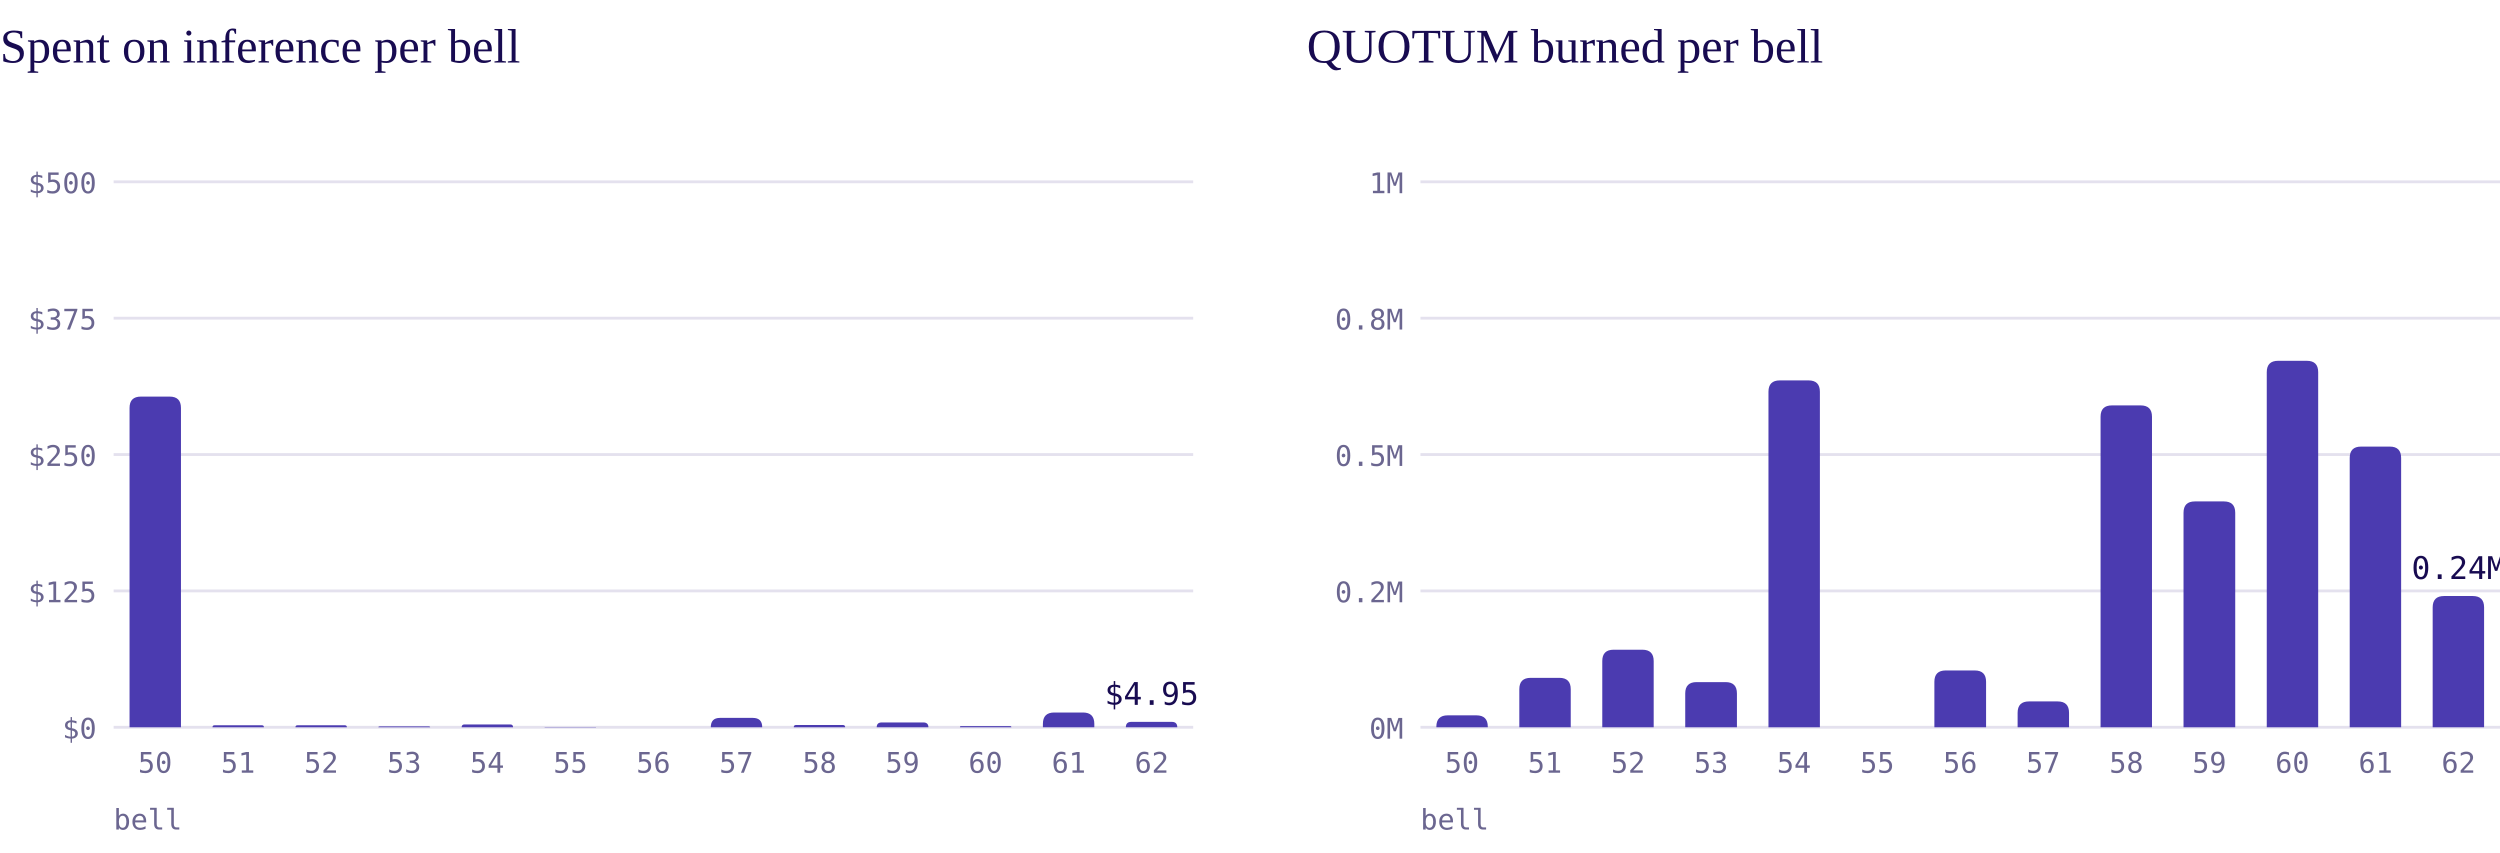
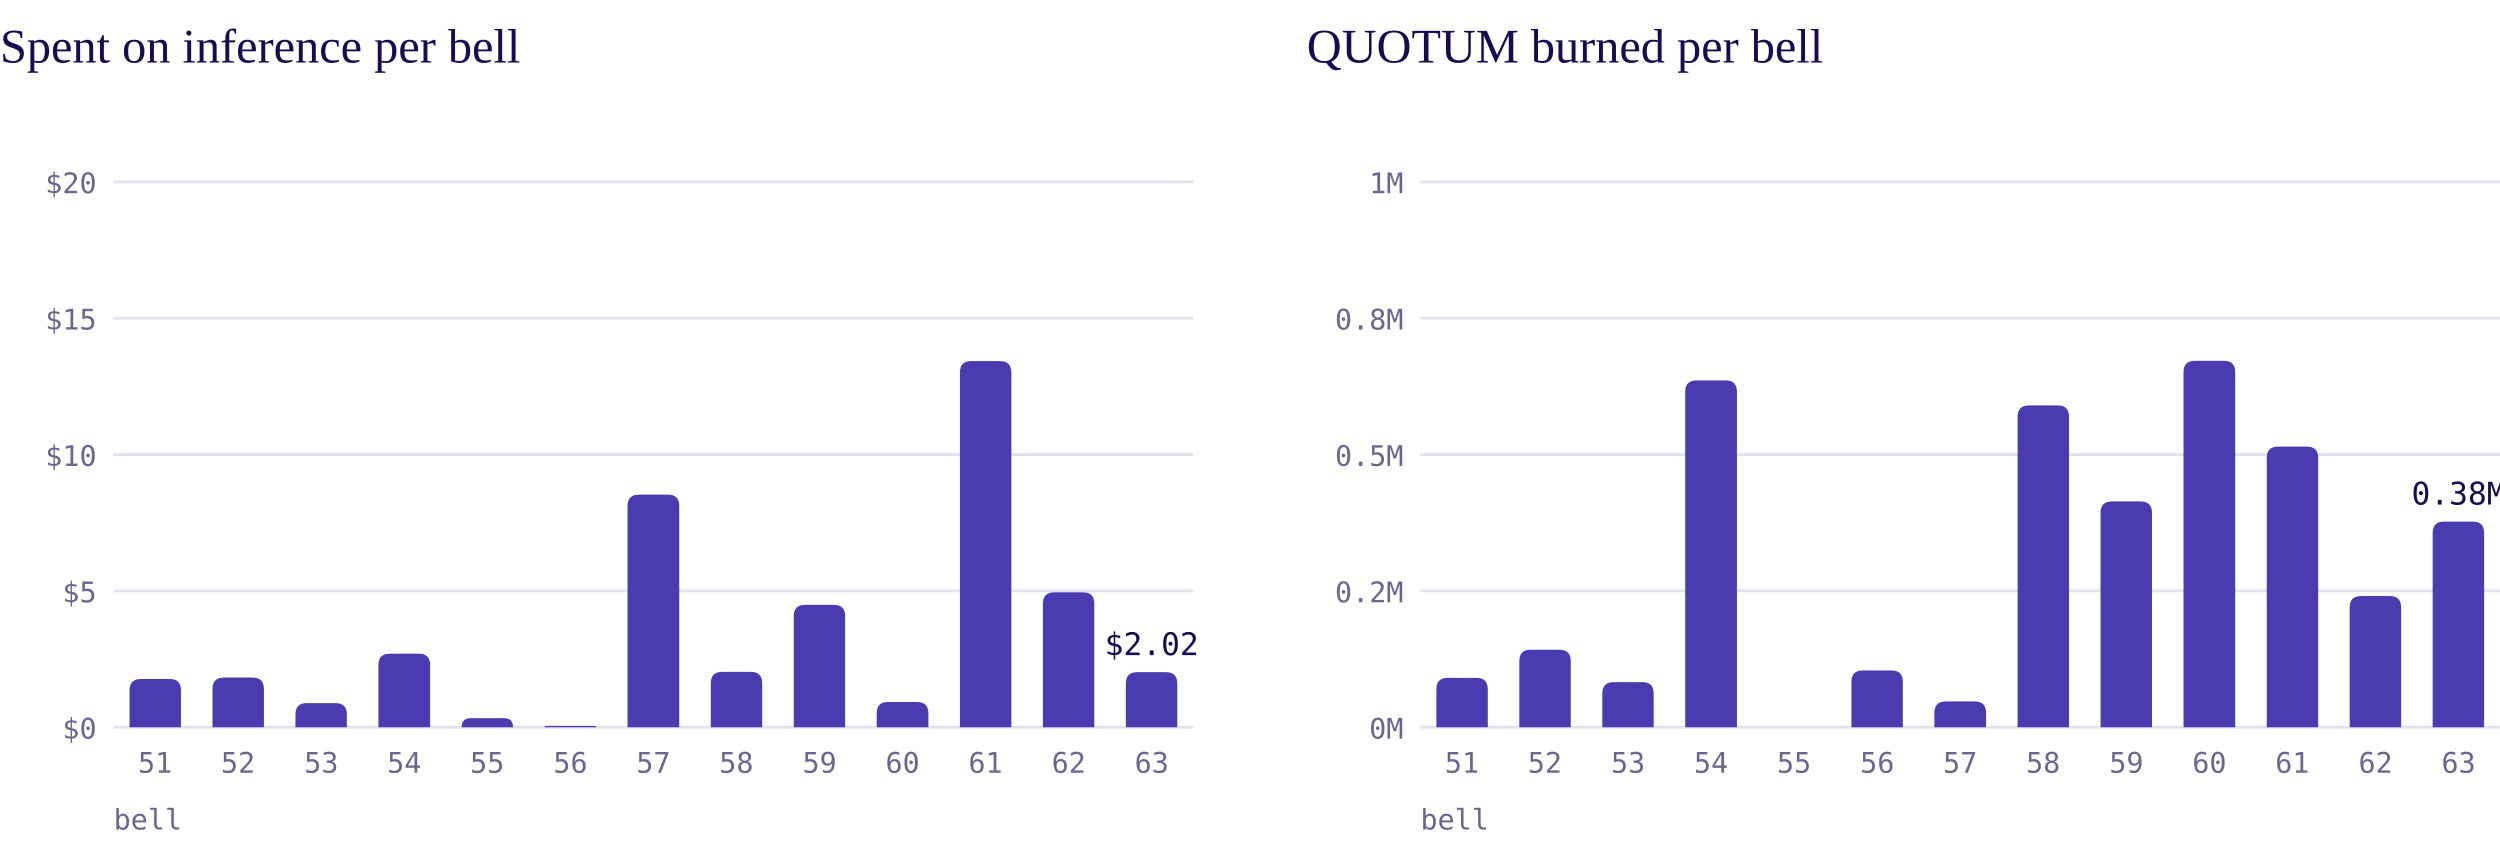
- <svg xmlns="http://www.w3.org/2000/svg" viewBox="0 0 880 300" width="880" height="300" role="img" aria-label="quotum bells 1 to 62: inference spent and QUOTUM burned per bell">
+ <svg xmlns="http://www.w3.org/2000/svg" viewBox="0 0 880 300" width="880" height="300" role="img" aria-label="quotum bells 1 to 63: inference spent and QUOTUM burned per bell">
  <text x="0" y="22" font-family="Georgia,'Times New Roman',serif" font-size="17" fill="#180b51">Spent on inference per bell</text>
  <line x1="40" x2="420" y1="256.0" y2="256.0" stroke="#e4e1ee" stroke-width="1" />
  <text x="34" y="260.0" text-anchor="end" font-family="ui-monospace,SFMono-Regular,Menlo,monospace" font-size="10" fill="#6b6690">$0</text>
  <line x1="40" x2="420" y1="208.0" y2="208.0" stroke="#e4e1ee" stroke-width="1" />
-   <text x="34" y="212.0" text-anchor="end" font-family="ui-monospace,SFMono-Regular,Menlo,monospace" font-size="10" fill="#6b6690">$125</text>
+   <text x="34" y="212.0" text-anchor="end" font-family="ui-monospace,SFMono-Regular,Menlo,monospace" font-size="10" fill="#6b6690">$5</text>
  <line x1="40" x2="420" y1="160.0" y2="160.0" stroke="#e4e1ee" stroke-width="1" />
-   <text x="34" y="164.0" text-anchor="end" font-family="ui-monospace,SFMono-Regular,Menlo,monospace" font-size="10" fill="#6b6690">$250</text>
+   <text x="34" y="164.0" text-anchor="end" font-family="ui-monospace,SFMono-Regular,Menlo,monospace" font-size="10" fill="#6b6690">$10</text>
  <line x1="40" x2="420" y1="112.0" y2="112.0" stroke="#e4e1ee" stroke-width="1" />
-   <text x="34" y="116.0" text-anchor="end" font-family="ui-monospace,SFMono-Regular,Menlo,monospace" font-size="10" fill="#6b6690">$375</text>
+   <text x="34" y="116.0" text-anchor="end" font-family="ui-monospace,SFMono-Regular,Menlo,monospace" font-size="10" fill="#6b6690">$15</text>
  <line x1="40" x2="420" y1="64.0" y2="64.0" stroke="#e4e1ee" stroke-width="1" />
-   <text x="34" y="68.0" text-anchor="end" font-family="ui-monospace,SFMono-Regular,Menlo,monospace" font-size="10" fill="#6b6690">$500</text>
-   <path d="M45.6,256.0 V143.6 Q45.6,139.6 49.6,139.6 H59.7 Q63.7,139.6 63.7,143.6 V256.0 Z" fill="#4b3bb0" />
-   <text x="54.6" y="272" text-anchor="middle" font-family="ui-monospace,SFMono-Regular,Menlo,monospace" font-size="10" fill="#6b6690">50</text>
-   <path d="M74.8,256.0 V256.0 Q74.8,255.3 75.5,255.3 H92.2 Q92.9,255.3 92.9,256.0 V256.0 Z" fill="#4b3bb0" />
-   <text x="83.8" y="272" text-anchor="middle" font-family="ui-monospace,SFMono-Regular,Menlo,monospace" font-size="10" fill="#6b6690">51</text>
-   <path d="M104.0,256.0 V256.0 Q104.0,255.3 104.7,255.3 H121.4 Q122.1,255.3 122.1,256.0 V256.0 Z" fill="#4b3bb0" />
-   <text x="113.1" y="272" text-anchor="middle" font-family="ui-monospace,SFMono-Regular,Menlo,monospace" font-size="10" fill="#6b6690">52</text>
-   <path d="M133.2,256.0 V256.0 Q133.2,255.7 133.6,255.7 H151.0 Q151.4,255.7 151.4,256.0 V256.0 Z" fill="#4b3bb0" />
-   <text x="142.3" y="272" text-anchor="middle" font-family="ui-monospace,SFMono-Regular,Menlo,monospace" font-size="10" fill="#6b6690">53</text>
-   <path d="M162.5,256.0 V256.0 Q162.5,255.0 163.5,255.0 H179.6 Q180.6,255.0 180.6,256.0 V256.0 Z" fill="#4b3bb0" />
-   <text x="171.5" y="272" text-anchor="middle" font-family="ui-monospace,SFMono-Regular,Menlo,monospace" font-size="10" fill="#6b6690">54</text>
-   <path d="M191.7,256.0 V256.0 Q191.7,255.9 191.8,255.9 H209.7 Q209.8,255.9 209.8,256.0 V256.0 Z" fill="#4b3bb0" />
-   <text x="200.8" y="272" text-anchor="middle" font-family="ui-monospace,SFMono-Regular,Menlo,monospace" font-size="10" fill="#6b6690">55</text>
-   <path d="M220.9,256.0 V256.0 Q220.9,256.0 221.0,256.0 H239.0 Q239.1,256.0 239.1,256.0 V256.0 Z" fill="#4b3bb0" />
-   <text x="230.0" y="272" text-anchor="middle" font-family="ui-monospace,SFMono-Regular,Menlo,monospace" font-size="10" fill="#6b6690">56</text>
-   <path d="M250.2,256.0 V256.0 Q250.2,252.7 253.4,252.7 H265.0 Q268.3,252.7 268.3,256.0 V256.0 Z" fill="#4b3bb0" />
-   <text x="259.2" y="272" text-anchor="middle" font-family="ui-monospace,SFMono-Regular,Menlo,monospace" font-size="10" fill="#6b6690">57</text>
-   <path d="M279.4,256.0 V256.0 Q279.4,255.2 280.2,255.2 H296.7 Q297.5,255.2 297.5,256.0 V256.0 Z" fill="#4b3bb0" />
-   <text x="288.5" y="272" text-anchor="middle" font-family="ui-monospace,SFMono-Regular,Menlo,monospace" font-size="10" fill="#6b6690">58</text>
-   <path d="M308.6,256.0 V256.0 Q308.6,254.3 310.4,254.3 H325.0 Q326.8,254.3 326.8,256.0 V256.0 Z" fill="#4b3bb0" />
-   <text x="317.7" y="272" text-anchor="middle" font-family="ui-monospace,SFMono-Regular,Menlo,monospace" font-size="10" fill="#6b6690">59</text>
-   <path d="M337.9,256.0 V256.0 Q337.9,255.6 338.2,255.6 H355.6 Q356.0,255.6 356.0,256.0 V256.0 Z" fill="#4b3bb0" />
-   <text x="346.9" y="272" text-anchor="middle" font-family="ui-monospace,SFMono-Regular,Menlo,monospace" font-size="10" fill="#6b6690">60</text>
-   <path d="M367.1,256.0 V254.8 Q367.1,250.8 371.1,250.8 H381.2 Q385.2,250.8 385.2,254.8 V256.0 Z" fill="#4b3bb0" />
-   <text x="376.2" y="272" text-anchor="middle" font-family="ui-monospace,SFMono-Regular,Menlo,monospace" font-size="10" fill="#6b6690">61</text>
-   <path d="M396.3,256.0 V256.0 Q396.3,254.1 398.2,254.1 H412.5 Q414.4,254.1 414.4,256.0 V256.0 Z" fill="#4b3bb0" />
-   <text x="405.4" y="272" text-anchor="middle" font-family="ui-monospace,SFMono-Regular,Menlo,monospace" font-size="10" fill="#6b6690">62</text>
-   <text x="405.4" y="248.1" text-anchor="middle" font-family="ui-monospace,SFMono-Regular,Menlo,monospace" font-size="11" fill="#180b51">$4.95</text>
+   <text x="34" y="68.0" text-anchor="end" font-family="ui-monospace,SFMono-Regular,Menlo,monospace" font-size="10" fill="#6b6690">$20</text>
+   <path d="M45.6,256.0 V243.0 Q45.6,239.0 49.6,239.0 H59.7 Q63.7,239.0 63.7,243.0 V256.0 Z" fill="#4b3bb0" />
+   <text x="54.6" y="272" text-anchor="middle" font-family="ui-monospace,SFMono-Regular,Menlo,monospace" font-size="10" fill="#6b6690">51</text>
+   <path d="M74.8,256.0 V242.5 Q74.8,238.5 78.8,238.5 H88.9 Q92.9,238.5 92.9,242.5 V256.0 Z" fill="#4b3bb0" />
+   <text x="83.8" y="272" text-anchor="middle" font-family="ui-monospace,SFMono-Regular,Menlo,monospace" font-size="10" fill="#6b6690">52</text>
+   <path d="M104.0,256.0 V251.5 Q104.0,247.5 108.0,247.5 H118.1 Q122.1,247.5 122.1,251.5 V256.0 Z" fill="#4b3bb0" />
+   <text x="113.1" y="272" text-anchor="middle" font-family="ui-monospace,SFMono-Regular,Menlo,monospace" font-size="10" fill="#6b6690">53</text>
+   <path d="M133.2,256.0 V234.1 Q133.2,230.1 137.2,230.1 H147.4 Q151.4,230.1 151.4,234.1 V256.0 Z" fill="#4b3bb0" />
+   <text x="142.3" y="272" text-anchor="middle" font-family="ui-monospace,SFMono-Regular,Menlo,monospace" font-size="10" fill="#6b6690">54</text>
+   <path d="M162.5,256.0 V256.0 Q162.5,252.8 165.7,252.8 H177.4 Q180.6,252.8 180.6,256.0 V256.0 Z" fill="#4b3bb0" />
+   <text x="171.5" y="272" text-anchor="middle" font-family="ui-monospace,SFMono-Regular,Menlo,monospace" font-size="10" fill="#6b6690">55</text>
+   <path d="M191.7,256.0 V256.0 Q191.7,255.5 192.2,255.5 H209.3 Q209.8,255.5 209.8,256.0 V256.0 Z" fill="#4b3bb0" />
+   <text x="200.8" y="272" text-anchor="middle" font-family="ui-monospace,SFMono-Regular,Menlo,monospace" font-size="10" fill="#6b6690">56</text>
+   <path d="M220.9,256.0 V178.1 Q220.9,174.1 224.9,174.1 H235.1 Q239.1,174.1 239.1,178.1 V256.0 Z" fill="#4b3bb0" />
+   <text x="230.0" y="272" text-anchor="middle" font-family="ui-monospace,SFMono-Regular,Menlo,monospace" font-size="10" fill="#6b6690">57</text>
+   <path d="M250.2,256.0 V240.5 Q250.2,236.5 254.2,236.5 H264.3 Q268.3,236.5 268.3,240.5 V256.0 Z" fill="#4b3bb0" />
+   <text x="259.2" y="272" text-anchor="middle" font-family="ui-monospace,SFMono-Regular,Menlo,monospace" font-size="10" fill="#6b6690">58</text>
+   <path d="M279.4,256.0 V216.9 Q279.4,212.9 283.4,212.9 H293.5 Q297.5,212.9 297.5,216.9 V256.0 Z" fill="#4b3bb0" />
+   <text x="288.5" y="272" text-anchor="middle" font-family="ui-monospace,SFMono-Regular,Menlo,monospace" font-size="10" fill="#6b6690">59</text>
+   <path d="M308.6,256.0 V251.1 Q308.6,247.1 312.6,247.1 H322.8 Q326.8,247.1 326.8,251.1 V256.0 Z" fill="#4b3bb0" />
+   <text x="317.7" y="272" text-anchor="middle" font-family="ui-monospace,SFMono-Regular,Menlo,monospace" font-size="10" fill="#6b6690">60</text>
+   <path d="M337.9,256.0 V131.1 Q337.9,127.1 341.9,127.1 H352.0 Q356.0,127.1 356.0,131.1 V256.0 Z" fill="#4b3bb0" />
+   <text x="346.9" y="272" text-anchor="middle" font-family="ui-monospace,SFMono-Regular,Menlo,monospace" font-size="10" fill="#6b6690">61</text>
+   <path d="M367.1,256.0 V212.5 Q367.1,208.5 371.1,208.5 H381.2 Q385.2,208.5 385.2,212.5 V256.0 Z" fill="#4b3bb0" />
+   <text x="376.2" y="272" text-anchor="middle" font-family="ui-monospace,SFMono-Regular,Menlo,monospace" font-size="10" fill="#6b6690">62</text>
+   <path d="M396.3,256.0 V240.6 Q396.3,236.6 400.3,236.6 H410.4 Q414.4,236.6 414.4,240.6 V256.0 Z" fill="#4b3bb0" />
+   <text x="405.4" y="272" text-anchor="middle" font-family="ui-monospace,SFMono-Regular,Menlo,monospace" font-size="10" fill="#6b6690">63</text>
+   <text x="405.4" y="230.6" text-anchor="middle" font-family="ui-monospace,SFMono-Regular,Menlo,monospace" font-size="11" fill="#180b51">$2.02</text>
  <text x="40" y="292" font-family="ui-monospace,SFMono-Regular,Menlo,monospace" font-size="10" fill="#6b6690">bell</text>
  <text x="460" y="22" font-family="Georgia,'Times New Roman',serif" font-size="17" fill="#180b51">QUOTUM burned per bell</text>
  <line x1="500" x2="880" y1="256.0" y2="256.0" stroke="#e4e1ee" stroke-width="1" />
  <text x="494" y="260.0" text-anchor="end" font-family="ui-monospace,SFMono-Regular,Menlo,monospace" font-size="10" fill="#6b6690">0M</text>
  <line x1="500" x2="880" y1="208.0" y2="208.0" stroke="#e4e1ee" stroke-width="1" />
  <text x="494" y="212.0" text-anchor="end" font-family="ui-monospace,SFMono-Regular,Menlo,monospace" font-size="10" fill="#6b6690">0.2M</text>
  <line x1="500" x2="880" y1="160.0" y2="160.0" stroke="#e4e1ee" stroke-width="1" />
  <text x="494" y="164.0" text-anchor="end" font-family="ui-monospace,SFMono-Regular,Menlo,monospace" font-size="10" fill="#6b6690">0.5M</text>
  <line x1="500" x2="880" y1="112.0" y2="112.0" stroke="#e4e1ee" stroke-width="1" />
  <text x="494" y="116.0" text-anchor="end" font-family="ui-monospace,SFMono-Regular,Menlo,monospace" font-size="10" fill="#6b6690">0.8M</text>
  <line x1="500" x2="880" y1="64.0" y2="64.0" stroke="#e4e1ee" stroke-width="1" />
  <text x="494" y="68.0" text-anchor="end" font-family="ui-monospace,SFMono-Regular,Menlo,monospace" font-size="10" fill="#6b6690">1M</text>
-   <path d="M505.6,256.0 V255.8 Q505.6,251.8 509.6,251.8 H519.7 Q523.7,251.8 523.7,255.8 V256.0 Z" fill="#4b3bb0" />
-   <text x="514.6" y="272" text-anchor="middle" font-family="ui-monospace,SFMono-Regular,Menlo,monospace" font-size="10" fill="#6b6690">50</text>
-   <path d="M534.8,256.0 V242.6 Q534.8,238.6 538.8,238.6 H548.9 Q552.9,238.6 552.9,242.6 V256.0 Z" fill="#4b3bb0" />
-   <text x="543.8" y="272" text-anchor="middle" font-family="ui-monospace,SFMono-Regular,Menlo,monospace" font-size="10" fill="#6b6690">51</text>
-   <path d="M564.0,256.0 V232.7 Q564.0,228.7 568.0,228.7 H578.1 Q582.1,228.7 582.1,232.7 V256.0 Z" fill="#4b3bb0" />
-   <text x="573.1" y="272" text-anchor="middle" font-family="ui-monospace,SFMono-Regular,Menlo,monospace" font-size="10" fill="#6b6690">52</text>
-   <path d="M593.2,256.0 V244.1 Q593.2,240.1 597.2,240.1 H607.4 Q611.4,240.1 611.4,244.1 V256.0 Z" fill="#4b3bb0" />
-   <text x="602.3" y="272" text-anchor="middle" font-family="ui-monospace,SFMono-Regular,Menlo,monospace" font-size="10" fill="#6b6690">53</text>
-   <path d="M622.5,256.0 V137.9 Q622.5,133.9 626.5,133.9 H636.6 Q640.6,133.9 640.6,137.9 V256.0 Z" fill="#4b3bb0" />
-   <text x="631.5" y="272" text-anchor="middle" font-family="ui-monospace,SFMono-Regular,Menlo,monospace" font-size="10" fill="#6b6690">54</text>
-   <text x="660.8" y="272" text-anchor="middle" font-family="ui-monospace,SFMono-Regular,Menlo,monospace" font-size="10" fill="#6b6690">55</text>
-   <path d="M680.9,256.0 V240.0 Q680.9,236.0 684.9,236.0 H695.1 Q699.1,236.0 699.1,240.0 V256.0 Z" fill="#4b3bb0" />
-   <text x="690.0" y="272" text-anchor="middle" font-family="ui-monospace,SFMono-Regular,Menlo,monospace" font-size="10" fill="#6b6690">56</text>
-   <path d="M710.2,256.0 V250.9 Q710.2,246.9 714.2,246.9 H724.3 Q728.3,246.9 728.3,250.9 V256.0 Z" fill="#4b3bb0" />
-   <text x="719.2" y="272" text-anchor="middle" font-family="ui-monospace,SFMono-Regular,Menlo,monospace" font-size="10" fill="#6b6690">57</text>
-   <path d="M739.4,256.0 V146.7 Q739.4,142.7 743.4,142.7 H753.5 Q757.5,142.7 757.5,146.7 V256.0 Z" fill="#4b3bb0" />
-   <text x="748.5" y="272" text-anchor="middle" font-family="ui-monospace,SFMono-Regular,Menlo,monospace" font-size="10" fill="#6b6690">58</text>
-   <path d="M768.6,256.0 V180.5 Q768.6,176.5 772.6,176.5 H782.8 Q786.8,176.5 786.8,180.5 V256.0 Z" fill="#4b3bb0" />
-   <text x="777.7" y="272" text-anchor="middle" font-family="ui-monospace,SFMono-Regular,Menlo,monospace" font-size="10" fill="#6b6690">59</text>
-   <path d="M797.9,256.0 V131.0 Q797.9,127.0 801.9,127.0 H812.0 Q816.0,127.0 816.0,131.0 V256.0 Z" fill="#4b3bb0" />
-   <text x="806.9" y="272" text-anchor="middle" font-family="ui-monospace,SFMono-Regular,Menlo,monospace" font-size="10" fill="#6b6690">60</text>
-   <path d="M827.1,256.0 V161.2 Q827.1,157.2 831.1,157.2 H841.2 Q845.2,157.2 845.2,161.2 V256.0 Z" fill="#4b3bb0" />
-   <text x="836.2" y="272" text-anchor="middle" font-family="ui-monospace,SFMono-Regular,Menlo,monospace" font-size="10" fill="#6b6690">61</text>
-   <path d="M856.3,256.0 V213.8 Q856.3,209.8 860.3,209.8 H870.4 Q874.4,209.8 874.4,213.8 V256.0 Z" fill="#4b3bb0" />
-   <text x="865.4" y="272" text-anchor="middle" font-family="ui-monospace,SFMono-Regular,Menlo,monospace" font-size="10" fill="#6b6690">62</text>
-   <text x="865.4" y="203.8" text-anchor="middle" font-family="ui-monospace,SFMono-Regular,Menlo,monospace" font-size="11" fill="#180b51">0.24M</text>
+   <path d="M505.6,256.0 V242.6 Q505.6,238.6 509.6,238.6 H519.7 Q523.7,238.6 523.7,242.6 V256.0 Z" fill="#4b3bb0" />
+   <text x="514.6" y="272" text-anchor="middle" font-family="ui-monospace,SFMono-Regular,Menlo,monospace" font-size="10" fill="#6b6690">51</text>
+   <path d="M534.8,256.0 V232.7 Q534.8,228.7 538.8,228.7 H548.9 Q552.9,228.7 552.9,232.7 V256.0 Z" fill="#4b3bb0" />
+   <text x="543.8" y="272" text-anchor="middle" font-family="ui-monospace,SFMono-Regular,Menlo,monospace" font-size="10" fill="#6b6690">52</text>
+   <path d="M564.0,256.0 V244.1 Q564.0,240.1 568.0,240.1 H578.1 Q582.1,240.1 582.1,244.1 V256.0 Z" fill="#4b3bb0" />
+   <text x="573.1" y="272" text-anchor="middle" font-family="ui-monospace,SFMono-Regular,Menlo,monospace" font-size="10" fill="#6b6690">53</text>
+   <path d="M593.2,256.0 V137.9 Q593.2,133.9 597.2,133.9 H607.4 Q611.4,133.9 611.4,137.9 V256.0 Z" fill="#4b3bb0" />
+   <text x="602.3" y="272" text-anchor="middle" font-family="ui-monospace,SFMono-Regular,Menlo,monospace" font-size="10" fill="#6b6690">54</text>
+   <text x="631.5" y="272" text-anchor="middle" font-family="ui-monospace,SFMono-Regular,Menlo,monospace" font-size="10" fill="#6b6690">55</text>
+   <path d="M651.7,256.0 V240.0 Q651.7,236.0 655.7,236.0 H665.8 Q669.8,236.0 669.8,240.0 V256.0 Z" fill="#4b3bb0" />
+   <text x="660.8" y="272" text-anchor="middle" font-family="ui-monospace,SFMono-Regular,Menlo,monospace" font-size="10" fill="#6b6690">56</text>
+   <path d="M680.9,256.0 V250.9 Q680.9,246.9 684.9,246.9 H695.1 Q699.1,246.9 699.1,250.9 V256.0 Z" fill="#4b3bb0" />
+   <text x="690.0" y="272" text-anchor="middle" font-family="ui-monospace,SFMono-Regular,Menlo,monospace" font-size="10" fill="#6b6690">57</text>
+   <path d="M710.2,256.0 V146.7 Q710.2,142.7 714.2,142.7 H724.3 Q728.3,142.7 728.3,146.7 V256.0 Z" fill="#4b3bb0" />
+   <text x="719.2" y="272" text-anchor="middle" font-family="ui-monospace,SFMono-Regular,Menlo,monospace" font-size="10" fill="#6b6690">58</text>
+   <path d="M739.4,256.0 V180.5 Q739.4,176.5 743.4,176.5 H753.5 Q757.5,176.5 757.5,180.5 V256.0 Z" fill="#4b3bb0" />
+   <text x="748.5" y="272" text-anchor="middle" font-family="ui-monospace,SFMono-Regular,Menlo,monospace" font-size="10" fill="#6b6690">59</text>
+   <path d="M768.6,256.0 V131.0 Q768.6,127.0 772.6,127.0 H782.8 Q786.8,127.0 786.8,131.0 V256.0 Z" fill="#4b3bb0" />
+   <text x="777.7" y="272" text-anchor="middle" font-family="ui-monospace,SFMono-Regular,Menlo,monospace" font-size="10" fill="#6b6690">60</text>
+   <path d="M797.9,256.0 V161.2 Q797.9,157.2 801.9,157.2 H812.0 Q816.0,157.2 816.0,161.2 V256.0 Z" fill="#4b3bb0" />
+   <text x="806.9" y="272" text-anchor="middle" font-family="ui-monospace,SFMono-Regular,Menlo,monospace" font-size="10" fill="#6b6690">61</text>
+   <path d="M827.1,256.0 V213.8 Q827.1,209.8 831.1,209.8 H841.2 Q845.2,209.8 845.2,213.8 V256.0 Z" fill="#4b3bb0" />
+   <text x="836.2" y="272" text-anchor="middle" font-family="ui-monospace,SFMono-Regular,Menlo,monospace" font-size="10" fill="#6b6690">62</text>
+   <path d="M856.3,256.0 V187.6 Q856.3,183.6 860.3,183.6 H870.4 Q874.4,183.6 874.4,187.6 V256.0 Z" fill="#4b3bb0" />
+   <text x="865.4" y="272" text-anchor="middle" font-family="ui-monospace,SFMono-Regular,Menlo,monospace" font-size="10" fill="#6b6690">63</text>
+   <text x="865.4" y="177.6" text-anchor="middle" font-family="ui-monospace,SFMono-Regular,Menlo,monospace" font-size="11" fill="#180b51">0.38M</text>
  <text x="500" y="292" font-family="ui-monospace,SFMono-Regular,Menlo,monospace" font-size="10" fill="#6b6690">bell</text>
</svg>
